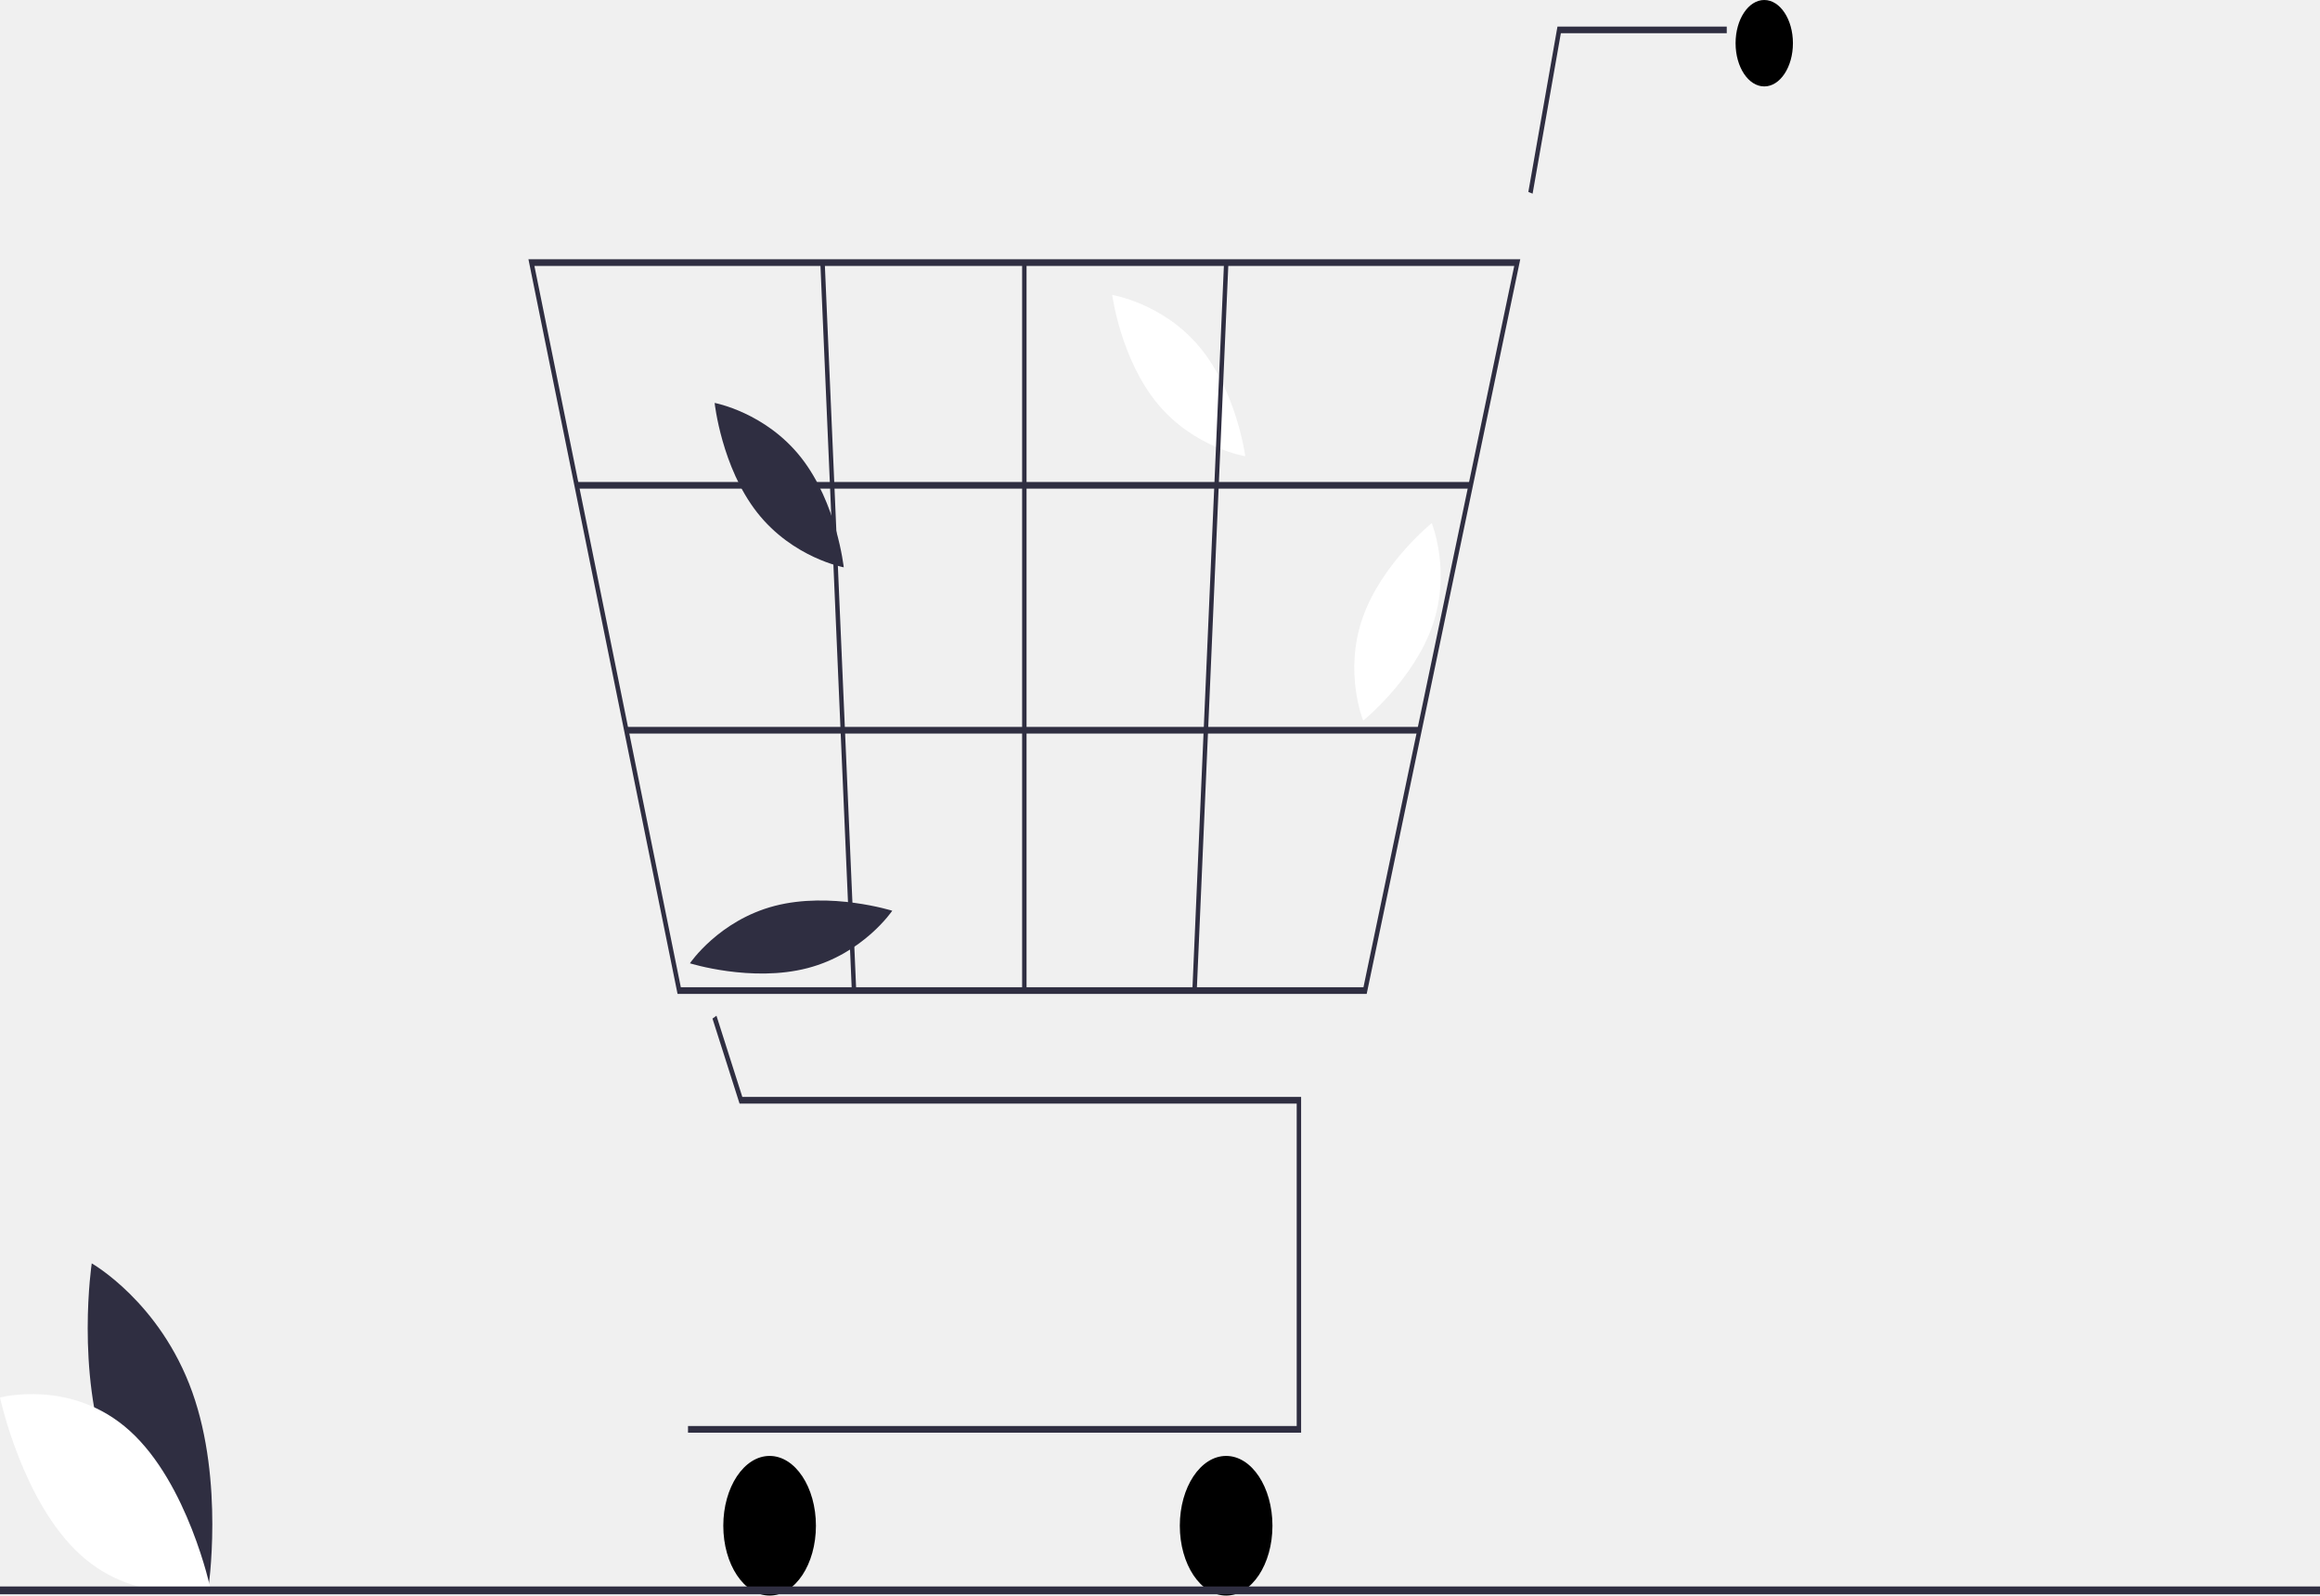
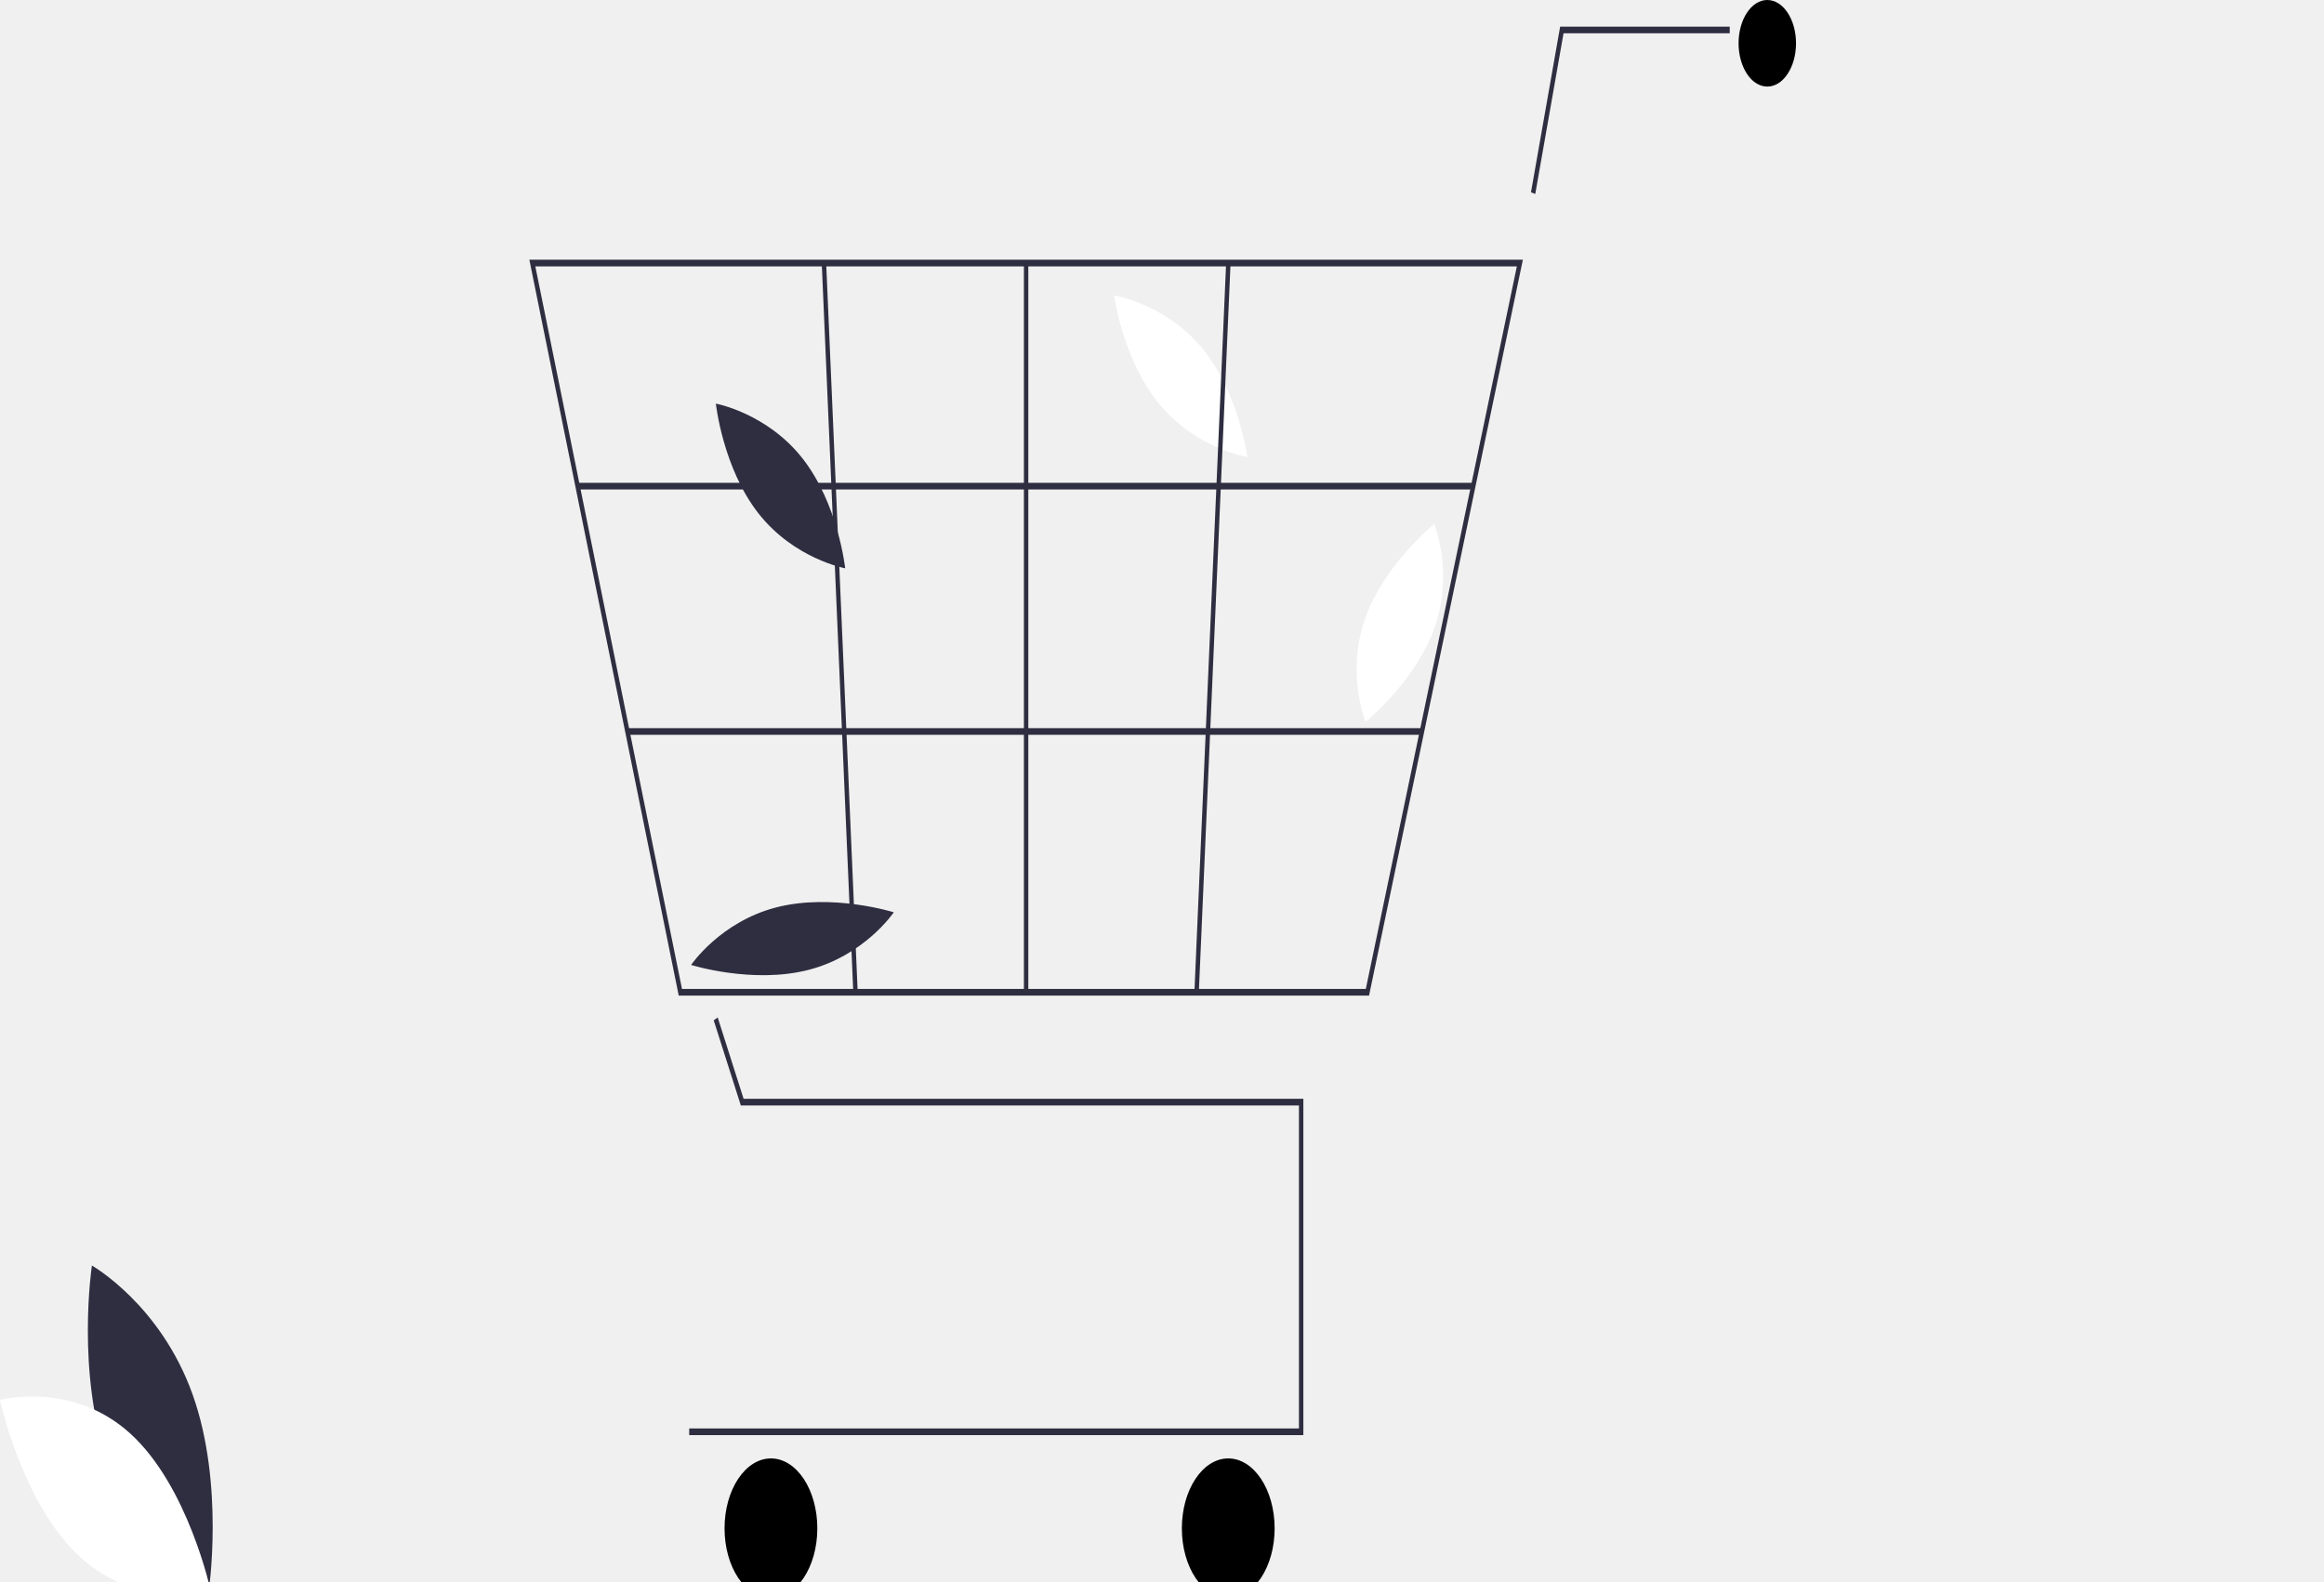
- <svg xmlns="http://www.w3.org/2000/svg" fill="none">
-   <path d="M16.728 226.661C21.722 240.621 32.32 246.613 32.32 246.613C32.32 246.613 34.822 229.973 29.828 216.014C24.834 202.054 14.236 196.062 14.236 196.062C14.236 196.062 11.734 212.702 16.728 226.661Z" fill="#2F2E41" />
-   <path d="M20.16 222.069C29.176 230.245 32.648 246.484 32.648 246.484C32.648 246.484 21.503 249.468 12.488 241.292C3.472 233.116 0 216.877 0 216.877C0 216.877 11.145 213.893 20.16 222.069Z" fill="white" />
-   <path d="M125.295 150.244C133.964 147.992 138.454 141.335 138.454 141.335C138.454 141.335 128.886 138.331 120.216 140.583C111.546 142.835 107.057 149.492 107.057 149.492C107.057 149.492 116.625 152.496 125.295 150.244Z" fill="#2F2E41" />
-   <path d="M117.497 79.545C123.03 86.59 130.926 88.041 130.926 88.041C130.926 88.041 129.852 78.07 124.319 71.025C118.786 63.981 110.89 62.53 110.89 62.53C110.89 62.53 111.964 72.5 117.497 79.545Z" fill="#2F2E41" />
-   <path d="M211.422 95.939C208.486 104.402 211.534 111.829 211.534 111.829C211.534 111.829 219.341 105.536 222.277 97.073C225.213 88.61 222.166 81.182 222.166 81.182C222.166 81.182 214.358 87.476 211.422 95.939Z" fill="white" />
-   <path d="M179.601 62.626C185.302 69.535 193.231 70.795 193.231 70.795C193.231 70.795 191.917 60.853 186.215 53.944C180.514 47.035 172.585 45.775 172.585 45.775C172.585 45.775 173.9 55.717 179.601 62.626Z" fill="white" />
-   <path d="M201.897 222.332H106.76V221.301H201.213V171.263H114.758L110.558 158.074L111.176 157.627L115.189 170.231H201.897V222.332Z" fill="#2F2E41" />
-   <path d="M119.422 247.609C123.391 247.609 126.609 242.759 126.609 236.776C126.609 230.793 123.391 225.943 119.422 225.943C115.453 225.943 112.236 230.793 112.236 236.776C112.236 242.759 115.453 247.609 119.422 247.609Z" fill="black" />
-   <path d="M190.262 247.609C194.231 247.609 197.449 242.759 197.449 236.776C197.449 230.793 194.231 225.943 190.262 225.943C186.293 225.943 183.075 230.793 183.075 236.776C183.075 242.759 186.293 247.609 190.262 247.609Z" fill="black" />
-   <path d="M273.764 13.412C276.221 13.412 278.213 10.41 278.213 6.706C278.213 3.002 276.221 0 273.764 0C271.307 0 269.315 3.002 269.315 6.706C269.315 10.41 271.307 13.412 273.764 13.412Z" fill="black" />
-   <path d="M212.073 154.24H105.138L82 40.237H235.902L235.762 40.907L212.073 154.24ZM105.644 153.208H211.571L234.969 41.268H82.925L105.644 153.208Z" fill="#2F2E41" />
-   <path d="M237.819 30.052L237.157 29.787L241.674 4.127H267.946V5.159H242.201L237.819 30.052Z" fill="#2F2E41" />
-   <path d="M228.211 74.799H89.477V75.83H228.211V74.799Z" fill="#2F2E41" />
-   <path d="M220.266 112.808H97.192V113.84H220.266V112.808Z" fill="#2F2E41" />
-   <path d="M159.291 40.752H158.607V153.724H159.291V40.752Z" fill="#2F2E41" />
-   <path d="M189.935 40.72L185.021 153.689L185.705 153.756L190.618 40.788L189.935 40.72Z" fill="#2F2E41" />
-   <path d="M127.977 40.719L127.294 40.786L132.179 153.757L132.862 153.69L127.977 40.719Z" fill="#2F2E41" />
-   <path d="M360 246.2H0V247.412H360V246.2Z" fill="#2F2E41" />
+ <svg xmlns="http://www.w3.org/2000/svg" width="100%" viewBox="0 0 360 245" preserveAspectRatio="xMidYMid meet" fill="none">
+   <g id="illustration">
+     <path id="leaf" d="M16.728 226.661C21.722 240.621 32.32 246.613 32.32 246.613C32.32 246.613 34.822 229.973 29.828 216.014C24.834 202.054 14.236 196.062 14.236 196.062C14.236 196.062 11.734 212.702 16.728 226.661Z" fill="#2F2E41" />
+     <path id="leaf_2" d="M20.16 222.069C29.176 230.245 32.648 246.484 32.648 246.484C32.648 246.484 21.503 249.468 12.488 241.292C3.472 233.116 0 216.877 0 216.877C0 216.877 11.145 213.893 20.16 222.069Z" fill="white" />
+     <g id="cart">
+       <path id="leaf_3" d="M125.295 150.244C133.964 147.992 138.454 141.335 138.454 141.335C138.454 141.335 128.886 138.331 120.216 140.583C111.546 142.835 107.057 149.492 107.057 149.492C107.057 149.492 116.625 152.496 125.295 150.244Z" fill="#2F2E41" />
+       <path id="leaf_4" d="M117.497 79.545C123.03 86.59 130.926 88.041 130.926 88.041C130.926 88.041 129.852 78.07 124.319 71.025C118.786 63.981 110.89 62.53 110.89 62.53C110.89 62.53 111.964 72.5 117.497 79.545Z" fill="#2F2E41" />
+       <path id="leaf_5" d="M211.422 95.939C208.486 104.402 211.534 111.829 211.534 111.829C211.534 111.829 219.341 105.536 222.277 97.073C225.213 88.61 222.166 81.182 222.166 81.182C222.166 81.182 214.358 87.476 211.422 95.939Z" fill="white" />
+       <path id="leaf_6" d="M179.601 62.626C185.302 69.535 193.231 70.795 193.231 70.795C193.231 70.795 191.917 60.853 186.215 53.944C180.514 47.035 172.585 45.775 172.585 45.775C172.585 45.775 173.9 55.717 179.601 62.626Z" fill="white" />
+       <path id="Vector" d="M201.897 222.332H106.76V221.301H201.213V171.263H114.758L110.558 158.074L111.176 157.627L115.189 170.231H201.897V222.332Z" fill="#2F2E41" />
+       <path id="Vector_2" d="M119.422 247.609C123.391 247.609 126.609 242.759 126.609 236.776C126.609 230.793 123.391 225.943 119.422 225.943C115.453 225.943 112.236 230.793 112.236 236.776C112.236 242.759 115.453 247.609 119.422 247.609Z" fill="black" />
+       <path id="Vector_3" d="M190.262 247.609C194.231 247.609 197.449 242.759 197.449 236.776C197.449 230.793 194.231 225.943 190.262 225.943C186.293 225.943 183.075 230.793 183.075 236.776C183.075 242.759 186.293 247.609 190.262 247.609Z" fill="black" />
+       <path id="Vector_4" d="M273.764 13.412C276.221 13.412 278.213 10.41 278.213 6.706C278.213 3.002 276.221 0 273.764 0C271.307 0 269.315 3.002 269.315 6.706C269.315 10.41 271.307 13.412 273.764 13.412Z" fill="black" />
+       <path id="Vector_5" d="M212.073 154.24H105.138L82 40.237H235.902L235.762 40.907L212.073 154.24ZM105.644 153.208H211.571L234.969 41.268H82.925L105.644 153.208Z" fill="#2F2E41" />
+       <path id="Vector_6" d="M237.819 30.052L237.157 29.787L241.674 4.127H267.946V5.159H242.201L237.819 30.052Z" fill="#2F2E41" />
+       <path id="Vector_7" d="M228.211 74.799H89.477V75.83H228.211V74.799Z" fill="#2F2E41" />
+       <path id="Vector_8" d="M220.266 112.808H97.192V113.84H220.266V112.808Z" fill="#2F2E41" />
+       <path id="Vector_9" d="M159.291 40.752H158.607V153.724H159.291V40.752Z" fill="#2F2E41" />
+       <path id="Vector_10" d="M189.935 40.72L185.021 153.689L185.705 153.756L190.618 40.788L189.935 40.72Z" fill="#2F2E41" />
+       <path id="Vector_11" d="M127.977 40.719L127.294 40.786L132.179 153.757L132.862 153.69L127.977 40.719Z" fill="#2F2E41" />
+     </g>
+     <path id="floor" d="M360 246.2H0V247.412H360V246.2Z" fill="#2F2E41" />
+   </g>
</svg>
